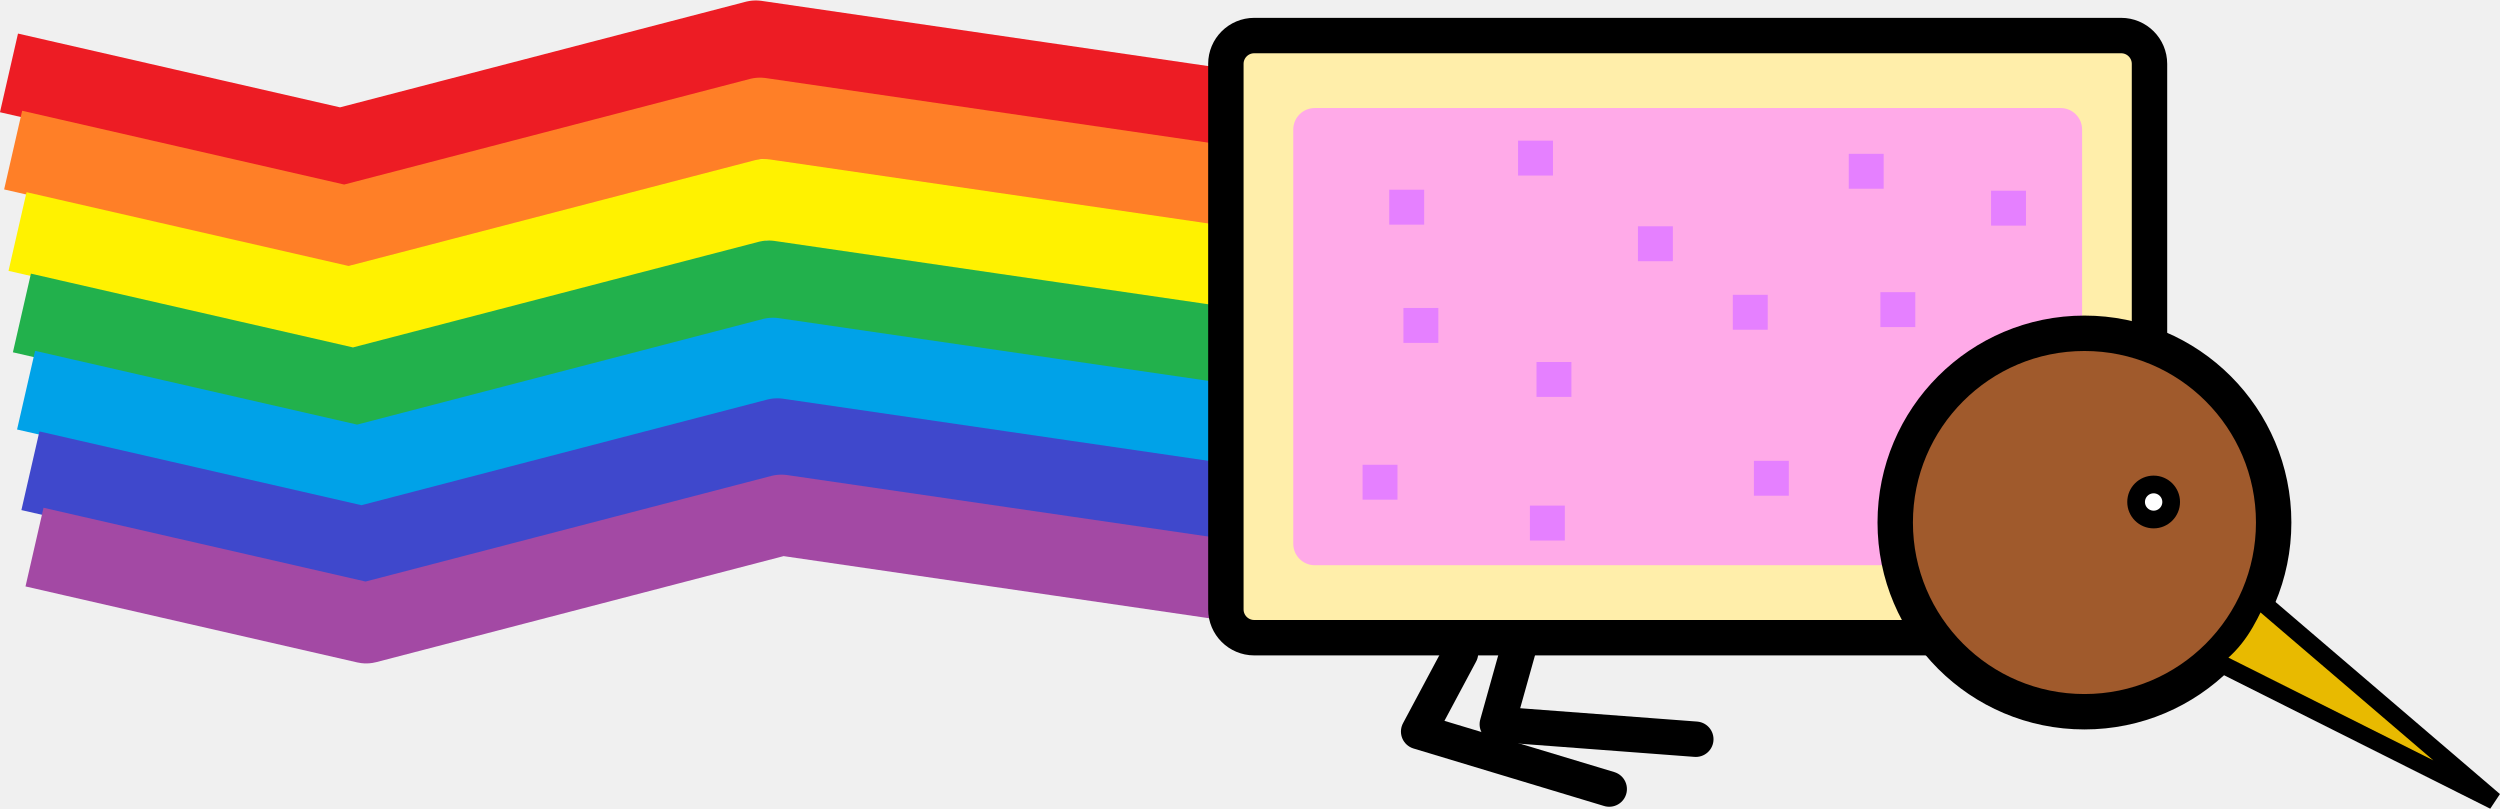
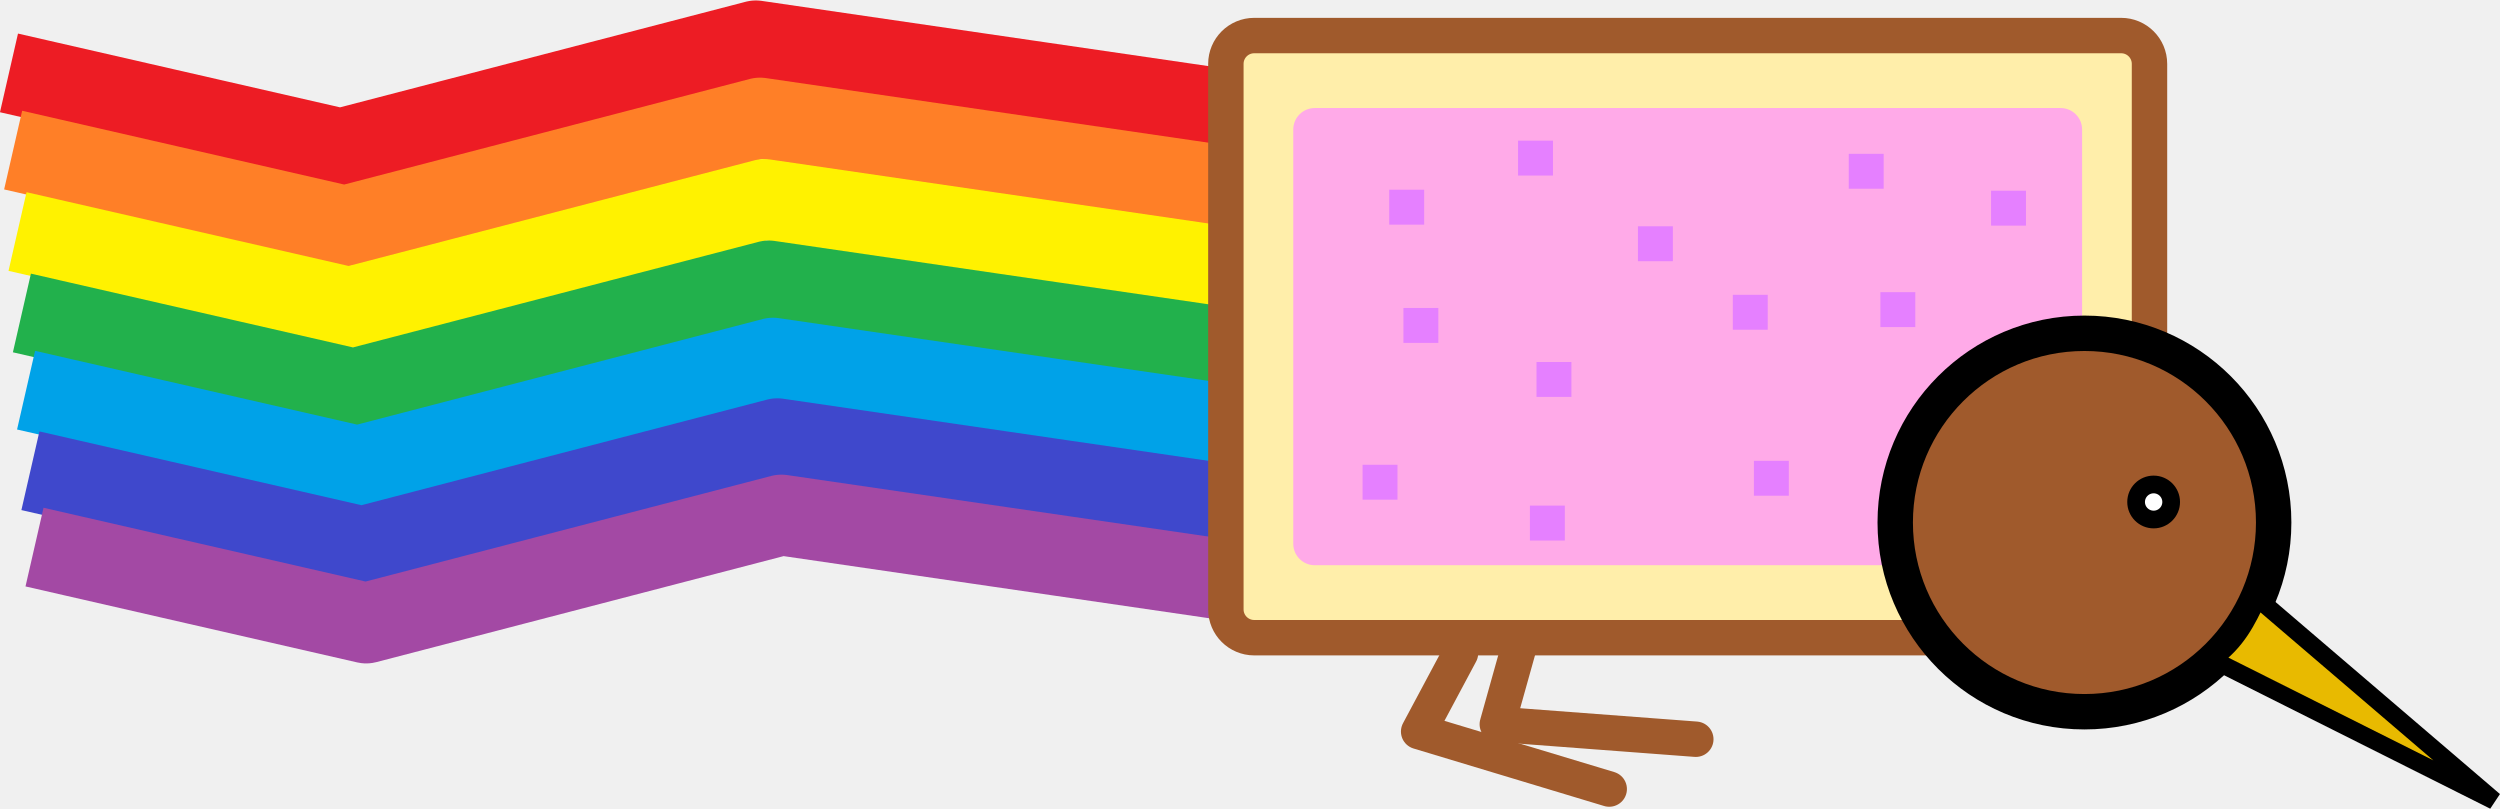
<svg xmlns="http://www.w3.org/2000/svg" width="407.824" height="131.924" id="svg2" version="1.1">
  <defs id="defs4" />
  <g id="layer1" transform="translate(-0.7700132,-920.8262)">
    <g id="g4067" transform="matrix(5.768478,-0.3105458,0.3105458,5.768478,-291.5684,-5011.623)">
      <path id="path3931" d="m 28.578,1032.889 -12,-2.417 -11.872,2.417 -8.141,-2.332" style="color:#000000;fill:none;stroke:#ed1c24;stroke-width:2.279;stroke-linecap:square;stroke-linejoin:round;stroke-miterlimit:4;stroke-opacity:1;stroke-dasharray:none;stroke-dashoffset:0;marker:none;visibility:visible;display:inline;overflow:visible;enable-background:accumulate" />
      <path id="path3931-4" d="m 28.578,1035.072 -12,-2.417 -11.872,2.417 -8.141,-2.332" style="color:#000000;fill:none;stroke:#ff7f27;stroke-width:2.279;stroke-linecap:square;stroke-linejoin:round;stroke-miterlimit:4;stroke-opacity:1;stroke-dasharray:none;stroke-dashoffset:0;marker:none;visibility:visible;display:inline;overflow:visible;enable-background:accumulate" />
      <path id="path3931-4-2" d="m 28.578,1037.375 -12,-2.417 -11.872,2.417 -8.141,-2.332" style="color:#000000;fill:none;stroke:#fff200;stroke-width:2.279;stroke-linecap:square;stroke-linejoin:round;stroke-miterlimit:4;stroke-opacity:1;stroke-dasharray:none;stroke-dashoffset:0;marker:none;visibility:visible;display:inline;overflow:visible;enable-background:accumulate" />
      <path id="path3931-4-2-3" d="m 28.578,1039.678 -12,-2.417 -11.872,2.417 -8.141,-2.332" style="color:#000000;fill:none;stroke:#22b14c;stroke-width:2.279;stroke-linecap:square;stroke-linejoin:round;stroke-miterlimit:4;stroke-opacity:1;stroke-dasharray:none;stroke-dashoffset:0;marker:none;visibility:visible;display:inline;overflow:visible;enable-background:accumulate" />
      <path id="path3931-4-2-3-2" d="m 28.578,1041.861 -12,-2.417 -11.872,2.417 -8.141,-2.332" style="color:#000000;fill:none;stroke:#00a2e8;stroke-width:2.279;stroke-linecap:square;stroke-linejoin:round;stroke-miterlimit:4;stroke-opacity:1;stroke-dasharray:none;stroke-dashoffset:0;marker:none;visibility:visible;display:inline;overflow:visible;enable-background:accumulate" />
      <path id="path3931-4-2-3-21" d="m 28.578,1044.14 -12,-2.417 -11.872,2.417 -8.141,-2.332" style="color:#000000;fill:none;stroke:#3f48cc;stroke-width:2.279;stroke-linecap:square;stroke-linejoin:round;stroke-miterlimit:4;stroke-opacity:1;stroke-dasharray:none;stroke-dashoffset:0;marker:none;visibility:visible;display:inline;overflow:visible;enable-background:accumulate" />
      <path id="path3931-4-2-3-21-8" d="m 28.578,1046.299 -12,-2.417 -11.872,2.417 -8.141,-2.332" style="color:#000000;fill:none;stroke:#a349a4;stroke-width:2.279;stroke-linecap:square;stroke-linejoin:round;stroke-miterlimit:4;stroke-opacity:1;stroke-dasharray:none;stroke-dashoffset:0;marker:none;visibility:visible;display:inline;overflow:visible;enable-background:accumulate" />
    </g>
-     <rect style="color:#000000;fill:#ffeeaa;fill-opacity:1;fill-rule:nonzero;stroke:#000000;stroke-width:5.777;stroke-linecap:square;stroke-linejoin:miter;stroke-miterlimit:4;stroke-opacity:1;stroke-dasharray:none;stroke-dashoffset:0;marker:none;visibility:visible;display:inline;overflow:visible;enable-background:accumulate" id="rect3799" width="150.67" height="98.226" x="200.746" y="926.627" ry="4.621" />
+     <rect style="color:#000000;fill:#ffeeaa;fill-opacity:1;fill-rule:nonzero;stroke:#a05a2c;stroke-width:5.777;stroke-linecap:square;stroke-linejoin:miter;stroke-miterlimit:4;stroke-opacity:1;stroke-dasharray:none;stroke-dashoffset:0;marker:none;visibility:visible;display:inline;overflow:visible;enable-background:accumulate" id="rect3799" width="150.67" height="98.226" x="200.746" y="926.627" ry="4.621" />
    <rect style="color:#000000;fill:#ffaae8;fill-opacity:1;fill-rule:nonzero;stroke:none;stroke-width:1;marker:none;visibility:visible;display:inline;overflow:visible;enable-background:accumulate" id="rect3799-4" width="128.685" height="74.583" x="211.739" y="938.449" ry="3.509" />
    <path style="color:#000000;fill:#a05a2c;fill-opacity:1;stroke:#000000;stroke-width:0.72;stroke-linecap:square;stroke-linejoin:miter;stroke-miterlimit:4;stroke-opacity:1;stroke-dasharray:none;stroke-dashoffset:0;marker:none;visibility:visible;display:inline;overflow:visible;enable-background:accumulate" id="path3795" d="m 56.027,13.483 c 0,2.125 -1.723,3.848 -3.848,3.848 -2.125,0 -3.848,-1.723 -3.848,-3.848 0,-2.125 1.723,-3.848 3.848,-3.848 2.125,0 3.848,1.723 3.848,3.848 z" transform="matrix(8.021856,0,0,8.021856,-77.76772,897.905)" />
    <path style="fill:#e8ba00;fill-opacity:1;stroke:#000000;stroke-width:2.888;stroke-linecap:butt;stroke-linejoin:miter;stroke-miterlimit:4;stroke-opacity:1;stroke-dasharray:none" d="m 369.041,1018.418 38.606,33.039 -46.025,-23.075 c 4.033,-2.801 5.726,-6.382 7.419,-9.964 z" id="path3797" />
-     <path style="fill:none;stroke:#000000;stroke-width:5.777px;stroke-linecap:round;stroke-linejoin:round;stroke-opacity:1" d="m 248.932,1025.02 -3.907,13.954 32.381,2.442" id="path3819" />
-     <path style="fill:none;stroke:#000000;stroke-width:5.777px;stroke-linecap:round;stroke-linejoin:round;stroke-opacity:1" d="m 239.021,1027.382 -6.829,12.781 31.089,9.38" id="path3819-0" />
+     <path style="fill:none;stroke:#a05a2c;stroke-width:5.777px;stroke-linecap:round;stroke-linejoin:round;stroke-opacity:1" d="m 248.932,1025.02 -3.907,13.954 32.381,2.442" id="path3819" />
+     <path style="fill:none;stroke:#a05a2c;stroke-width:5.777px;stroke-linecap:round;stroke-linejoin:round;stroke-opacity:1" d="m 239.021,1027.382 -6.829,12.781 31.089,9.38" id="path3819-0" />
    <rect style="color:#000000;fill:#e580ff;fill-opacity:1;fill-rule:nonzero;stroke:none;stroke-width:1;marker:none;visibility:visible;display:inline;overflow:visible;enable-background:accumulate" id="rect3841" width="5.696" height="5.696" x="227.398" y="951.775" />
    <rect style="color:#000000;fill:#e580ff;fill-opacity:1;fill-rule:nonzero;stroke:none;stroke-width:1;marker:none;visibility:visible;display:inline;overflow:visible;enable-background:accumulate" id="rect3841-9" width="5.696" height="5.696" x="229.709" y="971.066" />
    <rect style="color:#000000;fill:#e580ff;fill-opacity:1;fill-rule:nonzero;stroke:none;stroke-width:1;marker:none;visibility:visible;display:inline;overflow:visible;enable-background:accumulate" id="rect3841-4" width="5.696" height="5.696" x="267.967" y="957.74" />
    <rect style="color:#000000;fill:#e580ff;fill-opacity:1;fill-rule:nonzero;stroke:none;stroke-width:1;marker:none;visibility:visible;display:inline;overflow:visible;enable-background:accumulate" id="rect3841-8" width="5.696" height="5.696" x="302.357" y="945.918" />
    <rect style="color:#000000;fill:#e580ff;fill-opacity:1;fill-rule:nonzero;stroke:none;stroke-width:1;marker:none;visibility:visible;display:inline;overflow:visible;enable-background:accumulate" id="rect3841-82" width="5.696" height="5.696" x="283.443" y="968.917" />
    <rect style="color:#000000;fill:#e580ff;fill-opacity:1;fill-rule:nonzero;stroke:none;stroke-width:1;marker:none;visibility:visible;display:inline;overflow:visible;enable-background:accumulate" id="rect3841-45" width="5.696" height="5.696" x="286.882" y="995.997" />
    <rect style="color:#000000;fill:#e580ff;fill-opacity:1;fill-rule:nonzero;stroke:none;stroke-width:1;marker:none;visibility:visible;display:inline;overflow:visible;enable-background:accumulate" id="rect3841-5" width="5.696" height="5.696" x="250.343" y="1003.305" />
    <rect style="color:#000000;fill:#e580ff;fill-opacity:1;fill-rule:nonzero;stroke:none;stroke-width:1;marker:none;visibility:visible;display:inline;overflow:visible;enable-background:accumulate" id="rect3841-1" width="5.696" height="5.696" x="325.57" y="951.936" />
    <rect style="color:#000000;fill:#e580ff;fill-opacity:1;fill-rule:nonzero;stroke:none;stroke-width:1;marker:none;visibility:visible;display:inline;overflow:visible;enable-background:accumulate" id="rect3841-7" width="5.696" height="5.696" x="307.516" y="968.486" />
    <rect style="color:#000000;fill:#e580ff;fill-opacity:1;fill-rule:nonzero;stroke:none;stroke-width:1;marker:none;visibility:visible;display:inline;overflow:visible;enable-background:accumulate" id="rect3841-11" width="5.696" height="5.696" x="223.046" y="996.642" />
    <rect style="color:#000000;fill:#e580ff;fill-opacity:1;fill-rule:nonzero;stroke:none;stroke-width:1;marker:none;visibility:visible;display:inline;overflow:visible;enable-background:accumulate" id="rect3841-52" width="5.696" height="5.696" x="251.417" y="979.878" />
    <rect style="color:#000000;fill:#e580ff;fill-opacity:1;fill-rule:nonzero;stroke:none;stroke-width:1;marker:none;visibility:visible;display:inline;overflow:visible;enable-background:accumulate" id="rect3841-76" width="5.696" height="5.696" x="248.408" y="943.769" />
    <path style="color:#000000;fill:#ffffff;fill-opacity:1;fill-rule:nonzero;stroke:#000000;stroke-width:0.5;stroke-linecap:round;stroke-linejoin:round;stroke-miterlimit:4;stroke-opacity:1;stroke-dasharray:none;stroke-dashoffset:0;marker:none;visibility:visible;display:inline;overflow:visible;enable-background:accumulate" id="path3933" d="m 56.087,13.852 c 0,0.273 -0.222,0.495 -0.495,0.495 -0.273,0 -0.495,-0.222 -0.495,-0.495 0,-0.273 0.222,-0.495 0.495,-0.495 0.273,0 0.495,0.222 0.495,0.495 z" transform="matrix(5.776831,0,0,5.776831,30.9462,922.6957)" />
  </g>
</svg>
